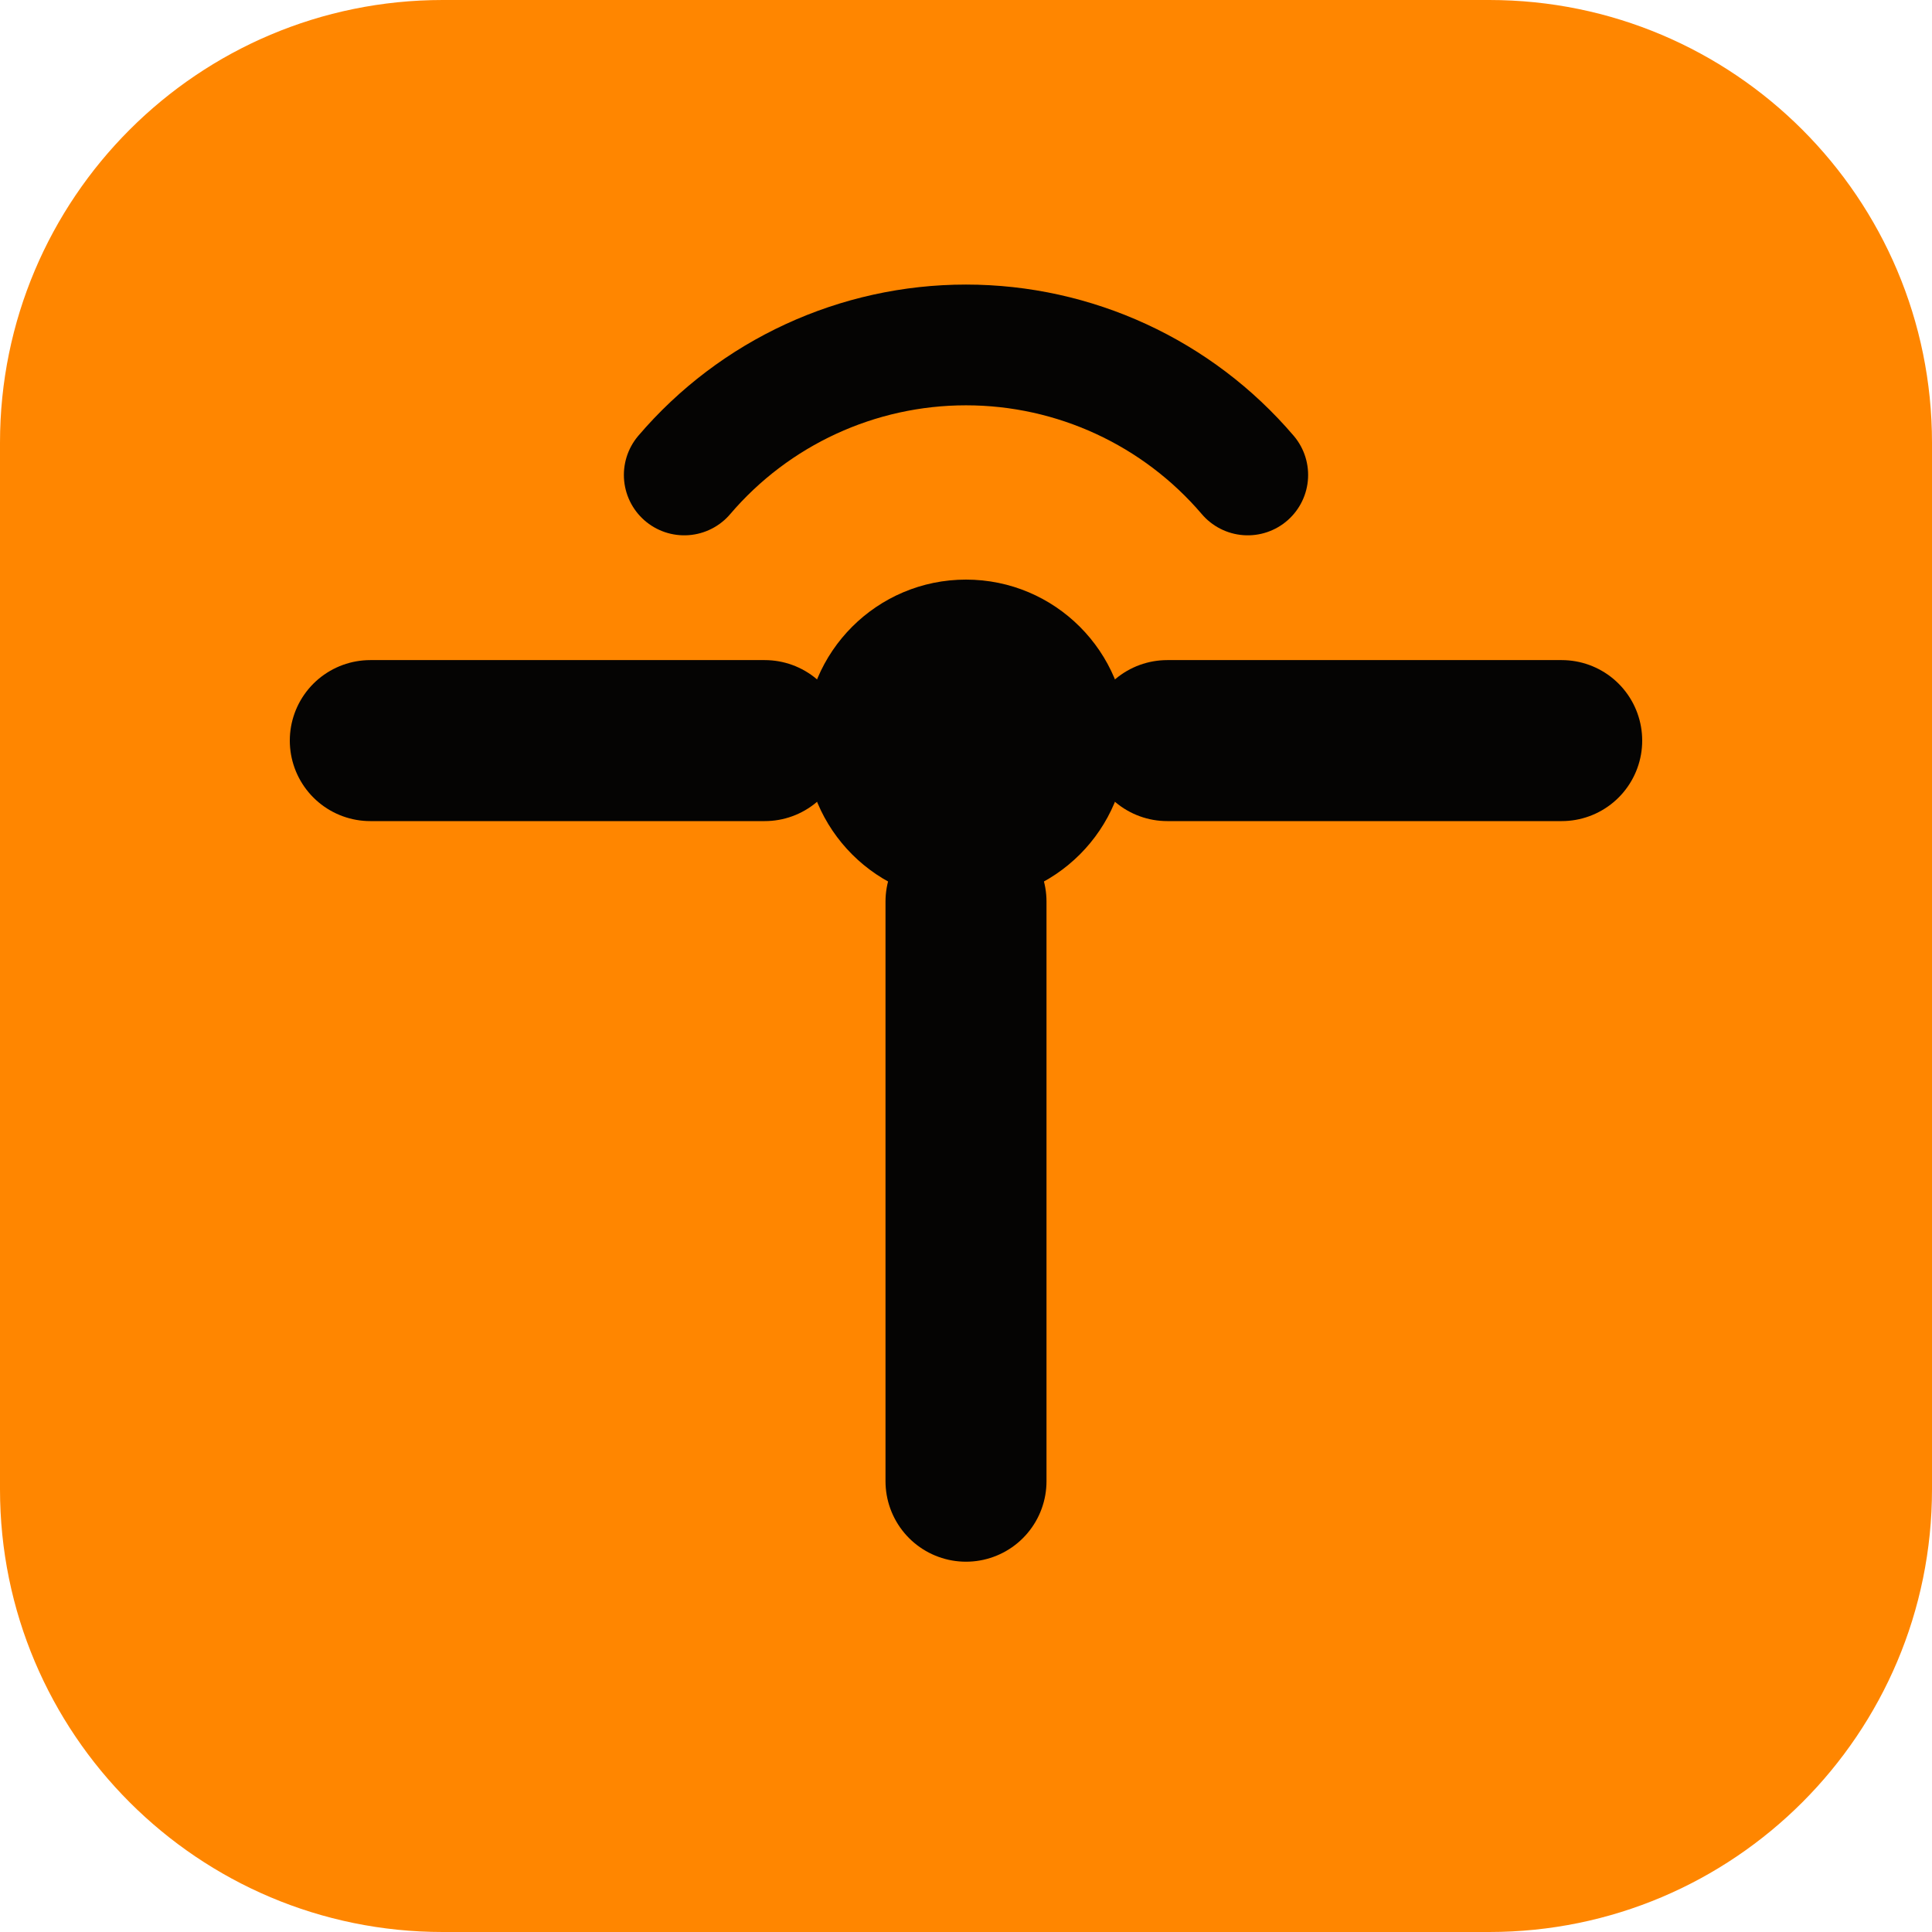
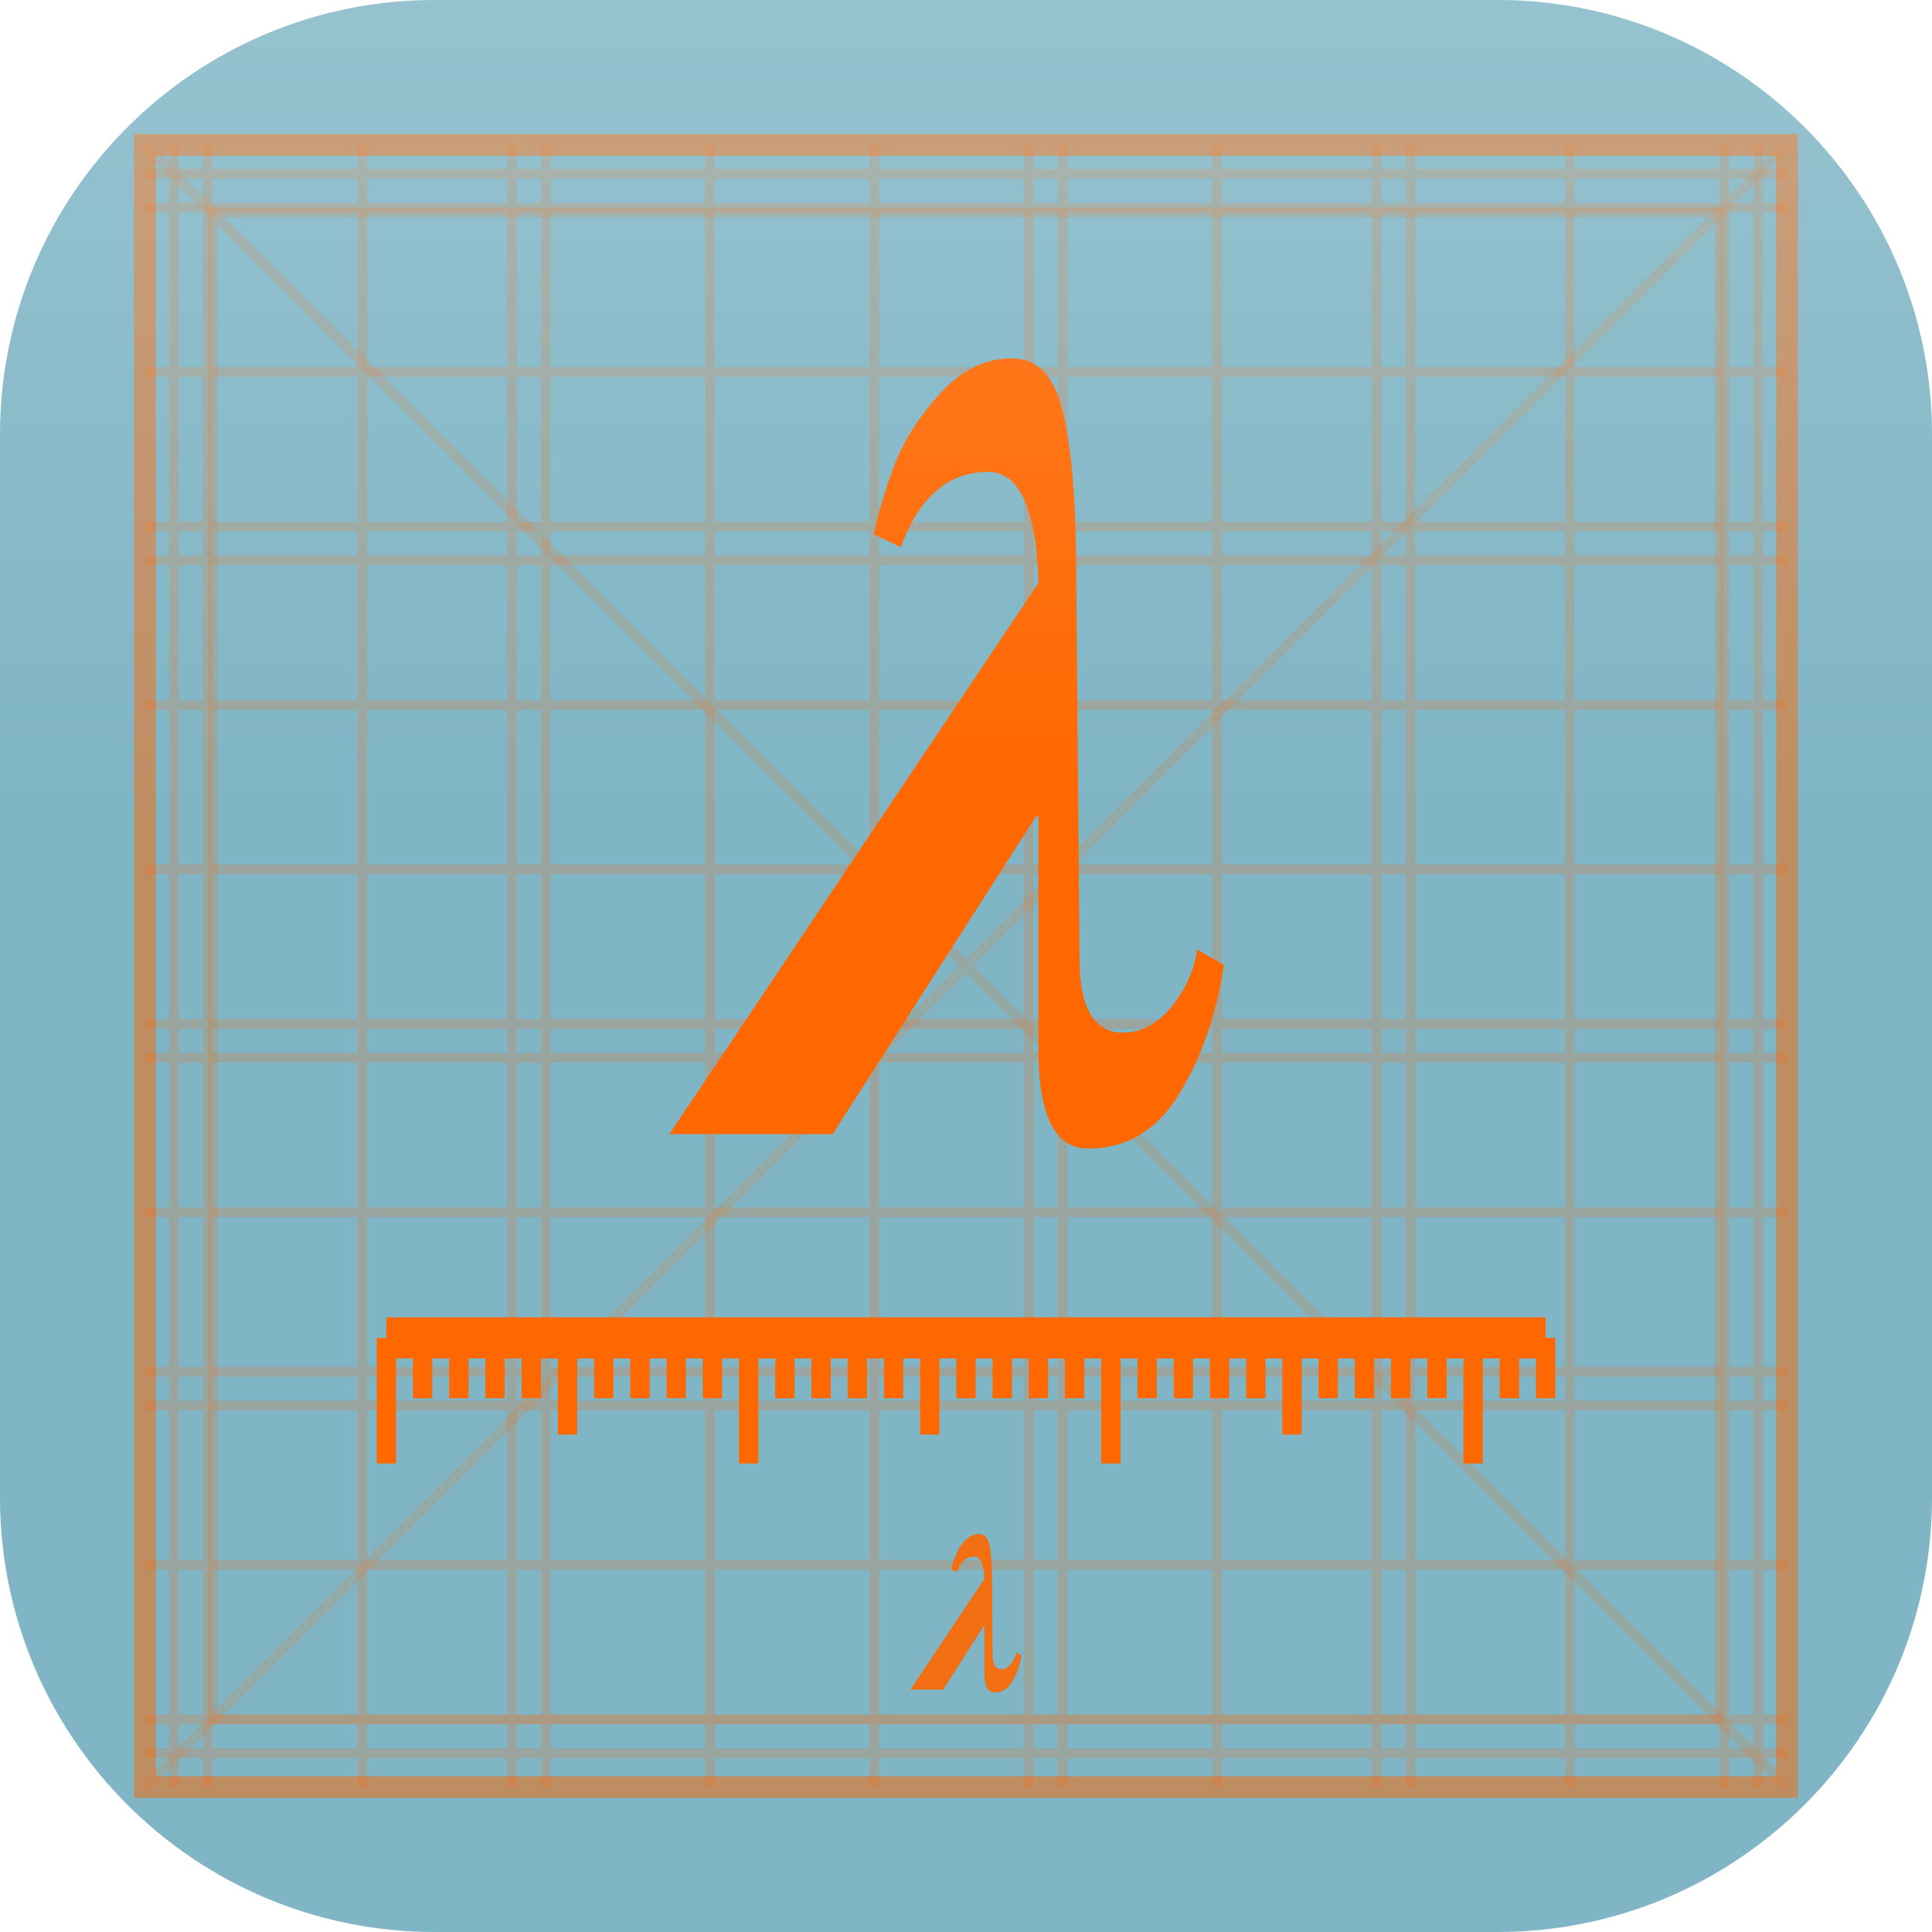
- <svg xmlns="http://www.w3.org/2000/svg" width="96" height="96" viewBox="0 0 96 96" role="img" aria-label="FEEDPOINT mark">
-   <rect width="96" height="96" rx="22" fill="#FF8600" />
-   <g transform="translate(8 8) scale(4)">
-     <path d="M2.6 7.2 H7.5 M12.5 7.2 H17.4 M10 9.2 V16.4" fill="none" stroke="#050403" stroke-width="2" stroke-linecap="round" />
-     <circle cx="10" cy="7.2" r="2" fill="#050403" />
-     <path d="M6.5 3.9 A4.6 4.6 0 0 1 13.5 3.9" fill="none" stroke="#050403" stroke-width="1.5" stroke-linecap="round" />
+ <svg xmlns="http://www.w3.org/2000/svg" role="img" aria-label="FEEDPOINT mark" width="96" height="96" viewBox="0 0 40 40">
+   <defs>
+     <linearGradient id="gl" x1="0" y1="0" x2="0" y2="1">
+       <stop offset="0" stop-color="#fff" stop-opacity=".18" />
+       <stop offset="1" stop-color="#fff" stop-opacity="0" />
+     </linearGradient>
+     <clipPath id="cp">
+       <rect width="40" height="40" rx="9" />
+     </clipPath>
+   </defs>
+   <g clip-path="url(#cp)">
+     <rect width="40" height="40" fill="#7FB5C5" />
+     <g stroke="#FF6700" stroke-opacity=".2" stroke-width=".2" fill="none">
+       <path d="M3.6 3 V37 M4.3 3 V37 M7.5 3 V37 M10.6 3 V37 M11.3 3 V37 M14.7 3 V37 M18.1 3 V37 M21.3 3 V37 M22 3 V37 M25.2 3 V37 M28.5 3 V37 M29.2 3 V37 M32.5 3 V37 M35.7 3 V37 M36.4 3 V37 M3 3.6 H37 M3 4.3 H37 M3 7.7 H37 M3 10.9 H37 M3 11.6 H37 M3 14.6 H37 M3 18 H37 M3 21.2 H37 M3 21.9 H37 M3 25.1 H37 M3 28.4 H37 M3 29.1 H37 M3 32.4 H37 M3 35.6 H37 M3 36.3 H37" />
+     </g>
+     <g stroke="#FF6700" stroke-opacity=".16" stroke-width=".22" fill="none">
+       <path d="M3 3 L37 37 M37 3 L3 37" />
+     </g>
+     <rect x="3" y="3" width="34" height="34" fill="none" stroke="#FF6700" stroke-opacity=".5" stroke-width=".45" />
+     <rect x="4.4" y="4.4" width="31.2" height="31.2" fill="none" stroke="#FF6700" stroke-opacity=".18" stroke-width=".2" />
+     <path d="M24.79 19.66L25.34 19.98Q25.11 21.50 24.42 22.64Q23.73 23.78 22.53 23.78Q21.50 23.78 21.50 21.73L21.50 16.90L21.45 16.90L17.24 23.48L13.86 23.48L21.50 12.07Q21.43 9.77 20.46 9.77Q19.22 9.77 18.65 11.33L18.09 11.06Q18.25 10.32 18.53 9.60Q18.81 8.87 19.46 8.15Q20.12 7.42 20.95 7.42Q21.73 7.42 21.99 8.47Q22.26 9.52 22.28 11.56L22.35 19.84Q22.35 21.38 23.25 21.38Q23.82 21.38 24.26 20.84Q24.69 20.30 24.79 19.66" fill="#FF6700" />
+     <g stroke="#FF6700" stroke-linecap="butt" fill="none">
+       <path d="M8 27.7 H32" stroke-width=".85" />
+       <path d="M8.00 27.7 V30.30 M8.75 27.7 V28.95 M9.50 27.7 V28.95 M10.25 27.7 V28.95 M11.00 27.7 V28.95 M11.75 27.7 V29.70 M12.50 27.7 V28.95 M13.25 27.7 V28.95 M14.00 27.7 V28.95 M14.75 27.7 V28.95 M15.50 27.7 V30.30 M16.25 27.7 V28.95 M17.00 27.7 V28.95 M17.75 27.7 V28.95 M18.50 27.7 V28.95 M19.25 27.7 V29.70 M20.00 27.7 V28.95 M20.75 27.7 V28.95 M21.50 27.7 V28.95 M22.25 27.7 V28.95 M23.00 27.7 V30.30 M23.75 27.7 V28.95 M24.50 27.7 V28.95 M25.25 27.7 V28.95 M26.00 27.7 V28.95 M26.75 27.7 V29.70 M27.50 27.7 V28.95 M28.25 27.7 V28.95 M29.00 27.7 V28.95 M29.75 27.7 V28.95 M30.50 27.7 V30.30 M31.25 27.7 V28.95 M32.00 27.7 V28.95 " stroke-width=".4" />
+     </g>
+     <path d="M21.04 34.21L21.15 34.28Q21.10 34.58 20.96 34.81Q20.83 35.04 20.59 35.04Q20.38 35.04 20.38 34.63L20.38 33.66L20.37 33.66L19.53 34.98L18.85 34.98L20.38 32.69Q20.37 32.23 20.17 32.23Q19.92 32.23 19.81 32.55L19.70 32.49Q19.73 32.34 19.79 32.20Q19.84 32.05 19.97 31.91Q20.10 31.76 20.27 31.76Q20.43 31.76 20.48 31.97Q20.53 32.18 20.54 32.59L20.55 34.25Q20.55 34.56 20.73 34.56Q20.84 34.56 20.93 34.45Q21.02 34.34 21.04 34.21" fill="#FF6700" fill-opacity=".9" />
+     <rect width="40" height="17" fill="url(#gl)" />
  </g>
</svg>
